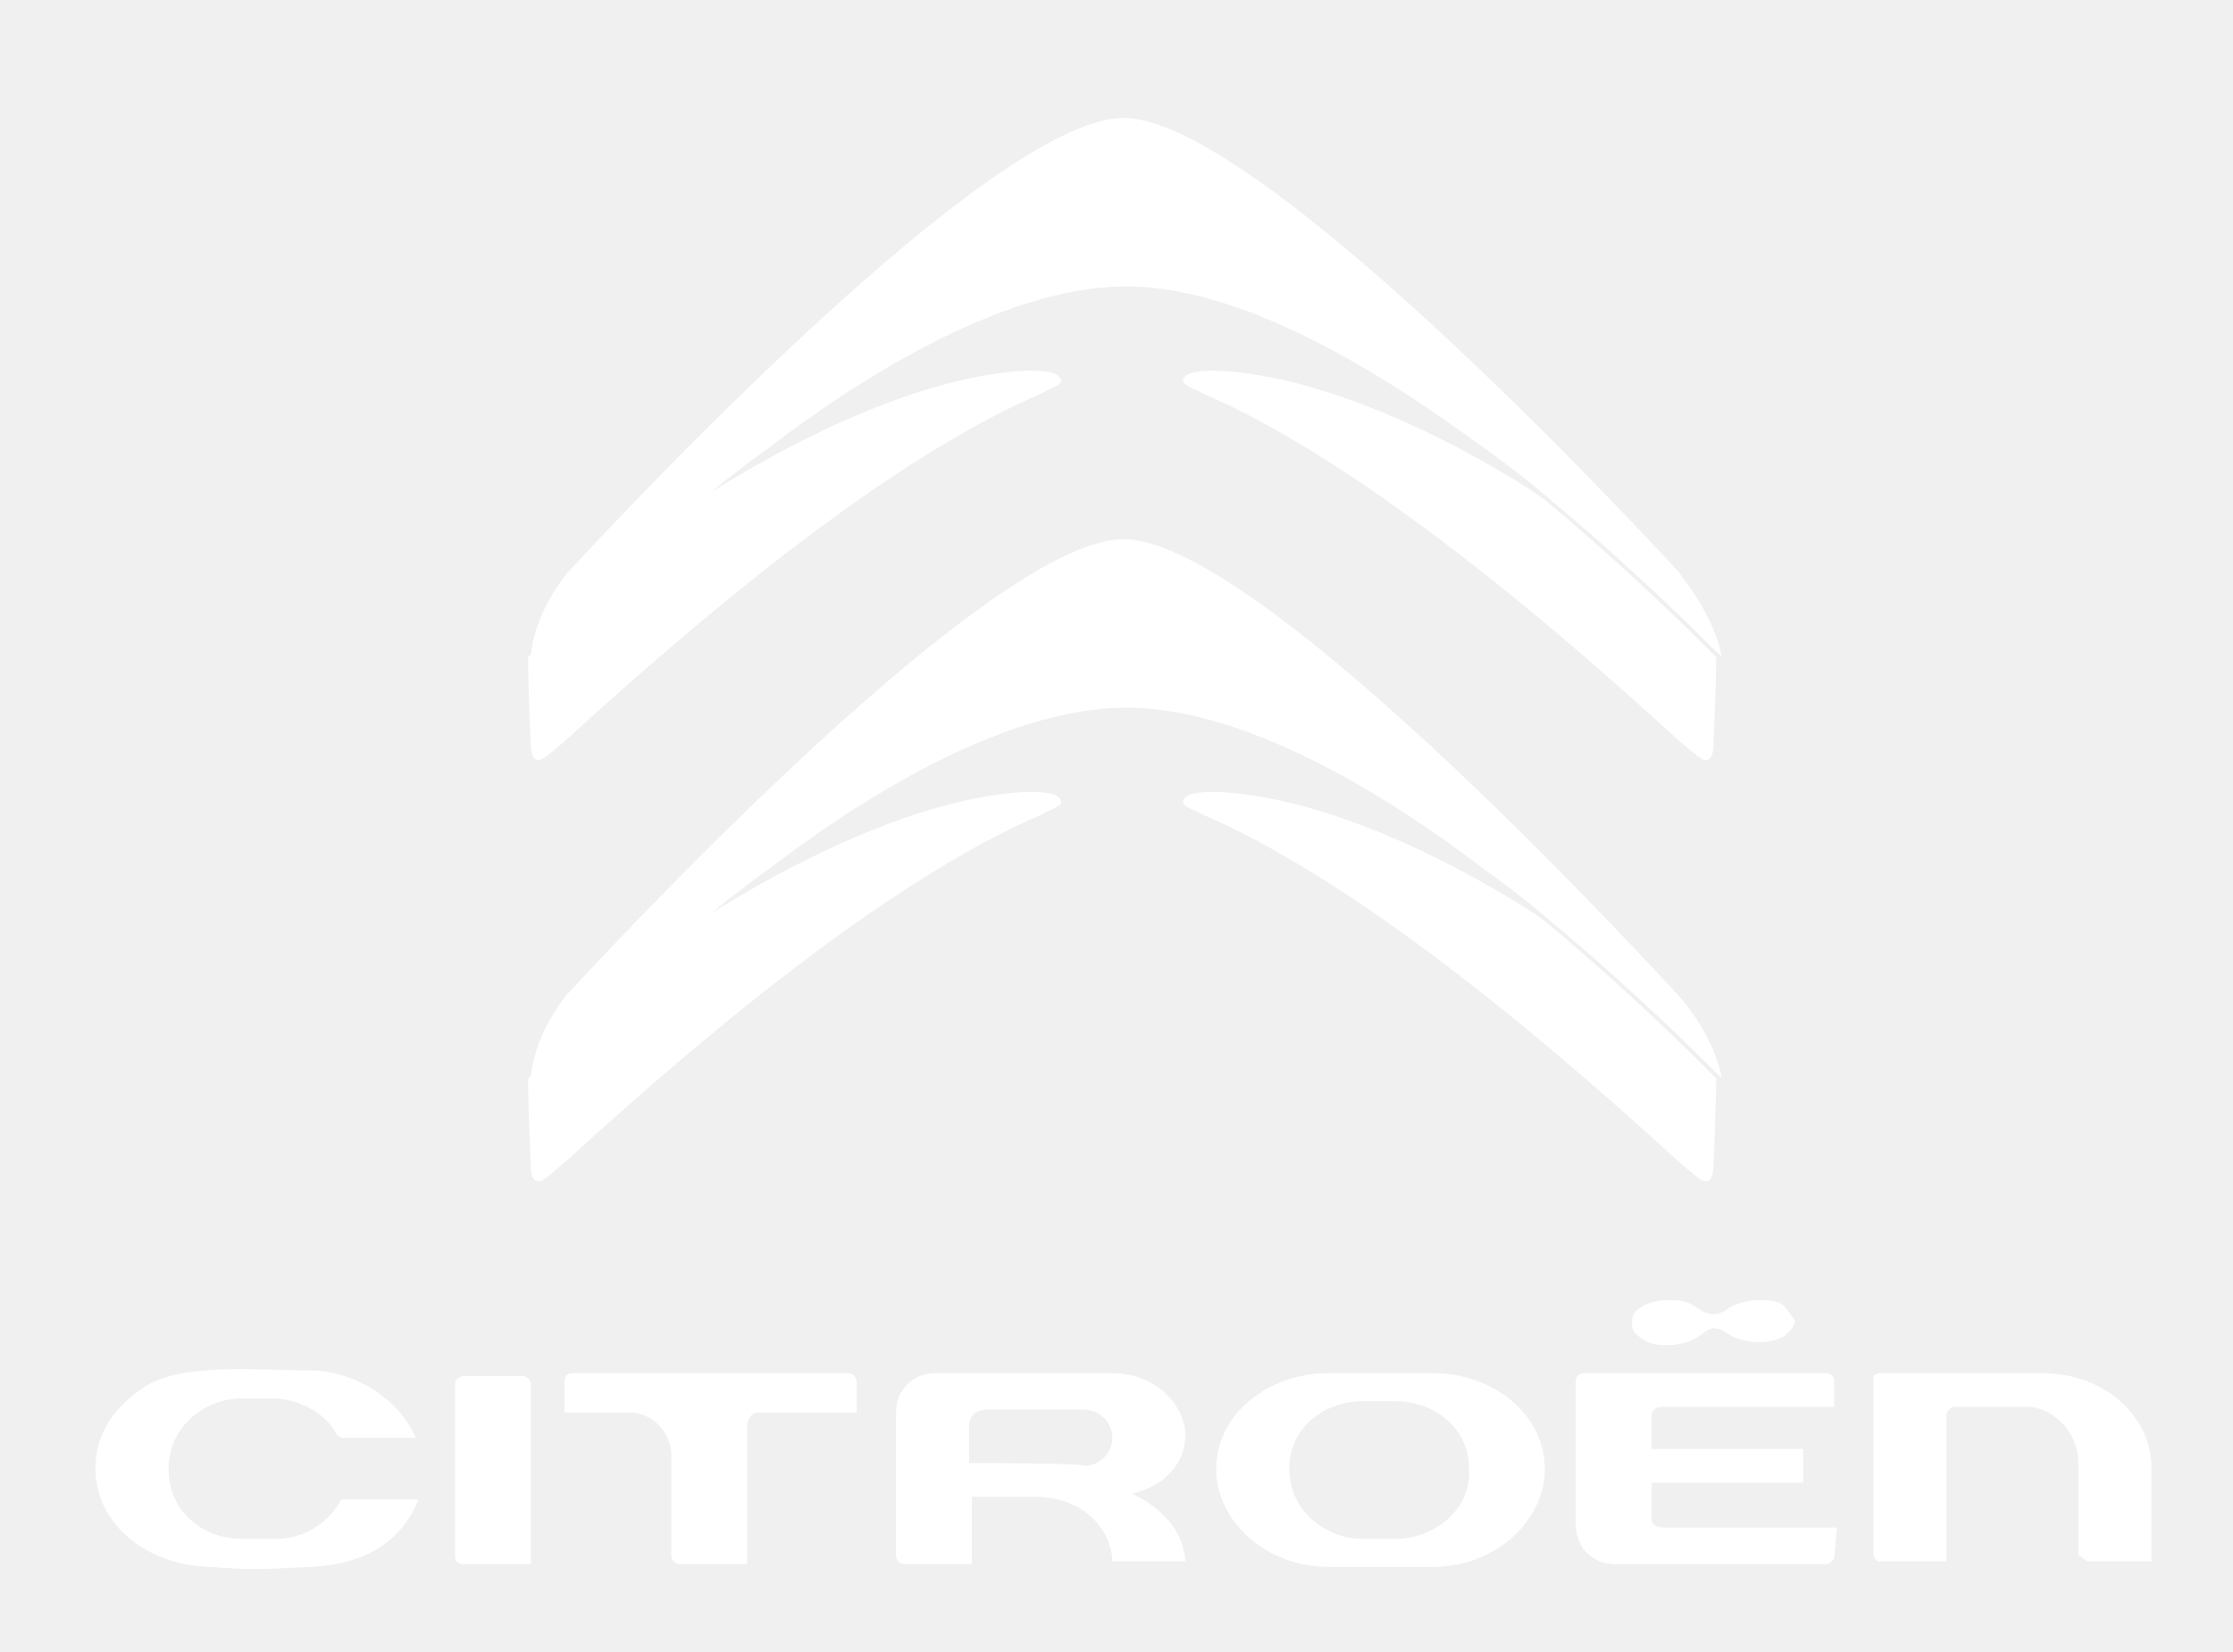
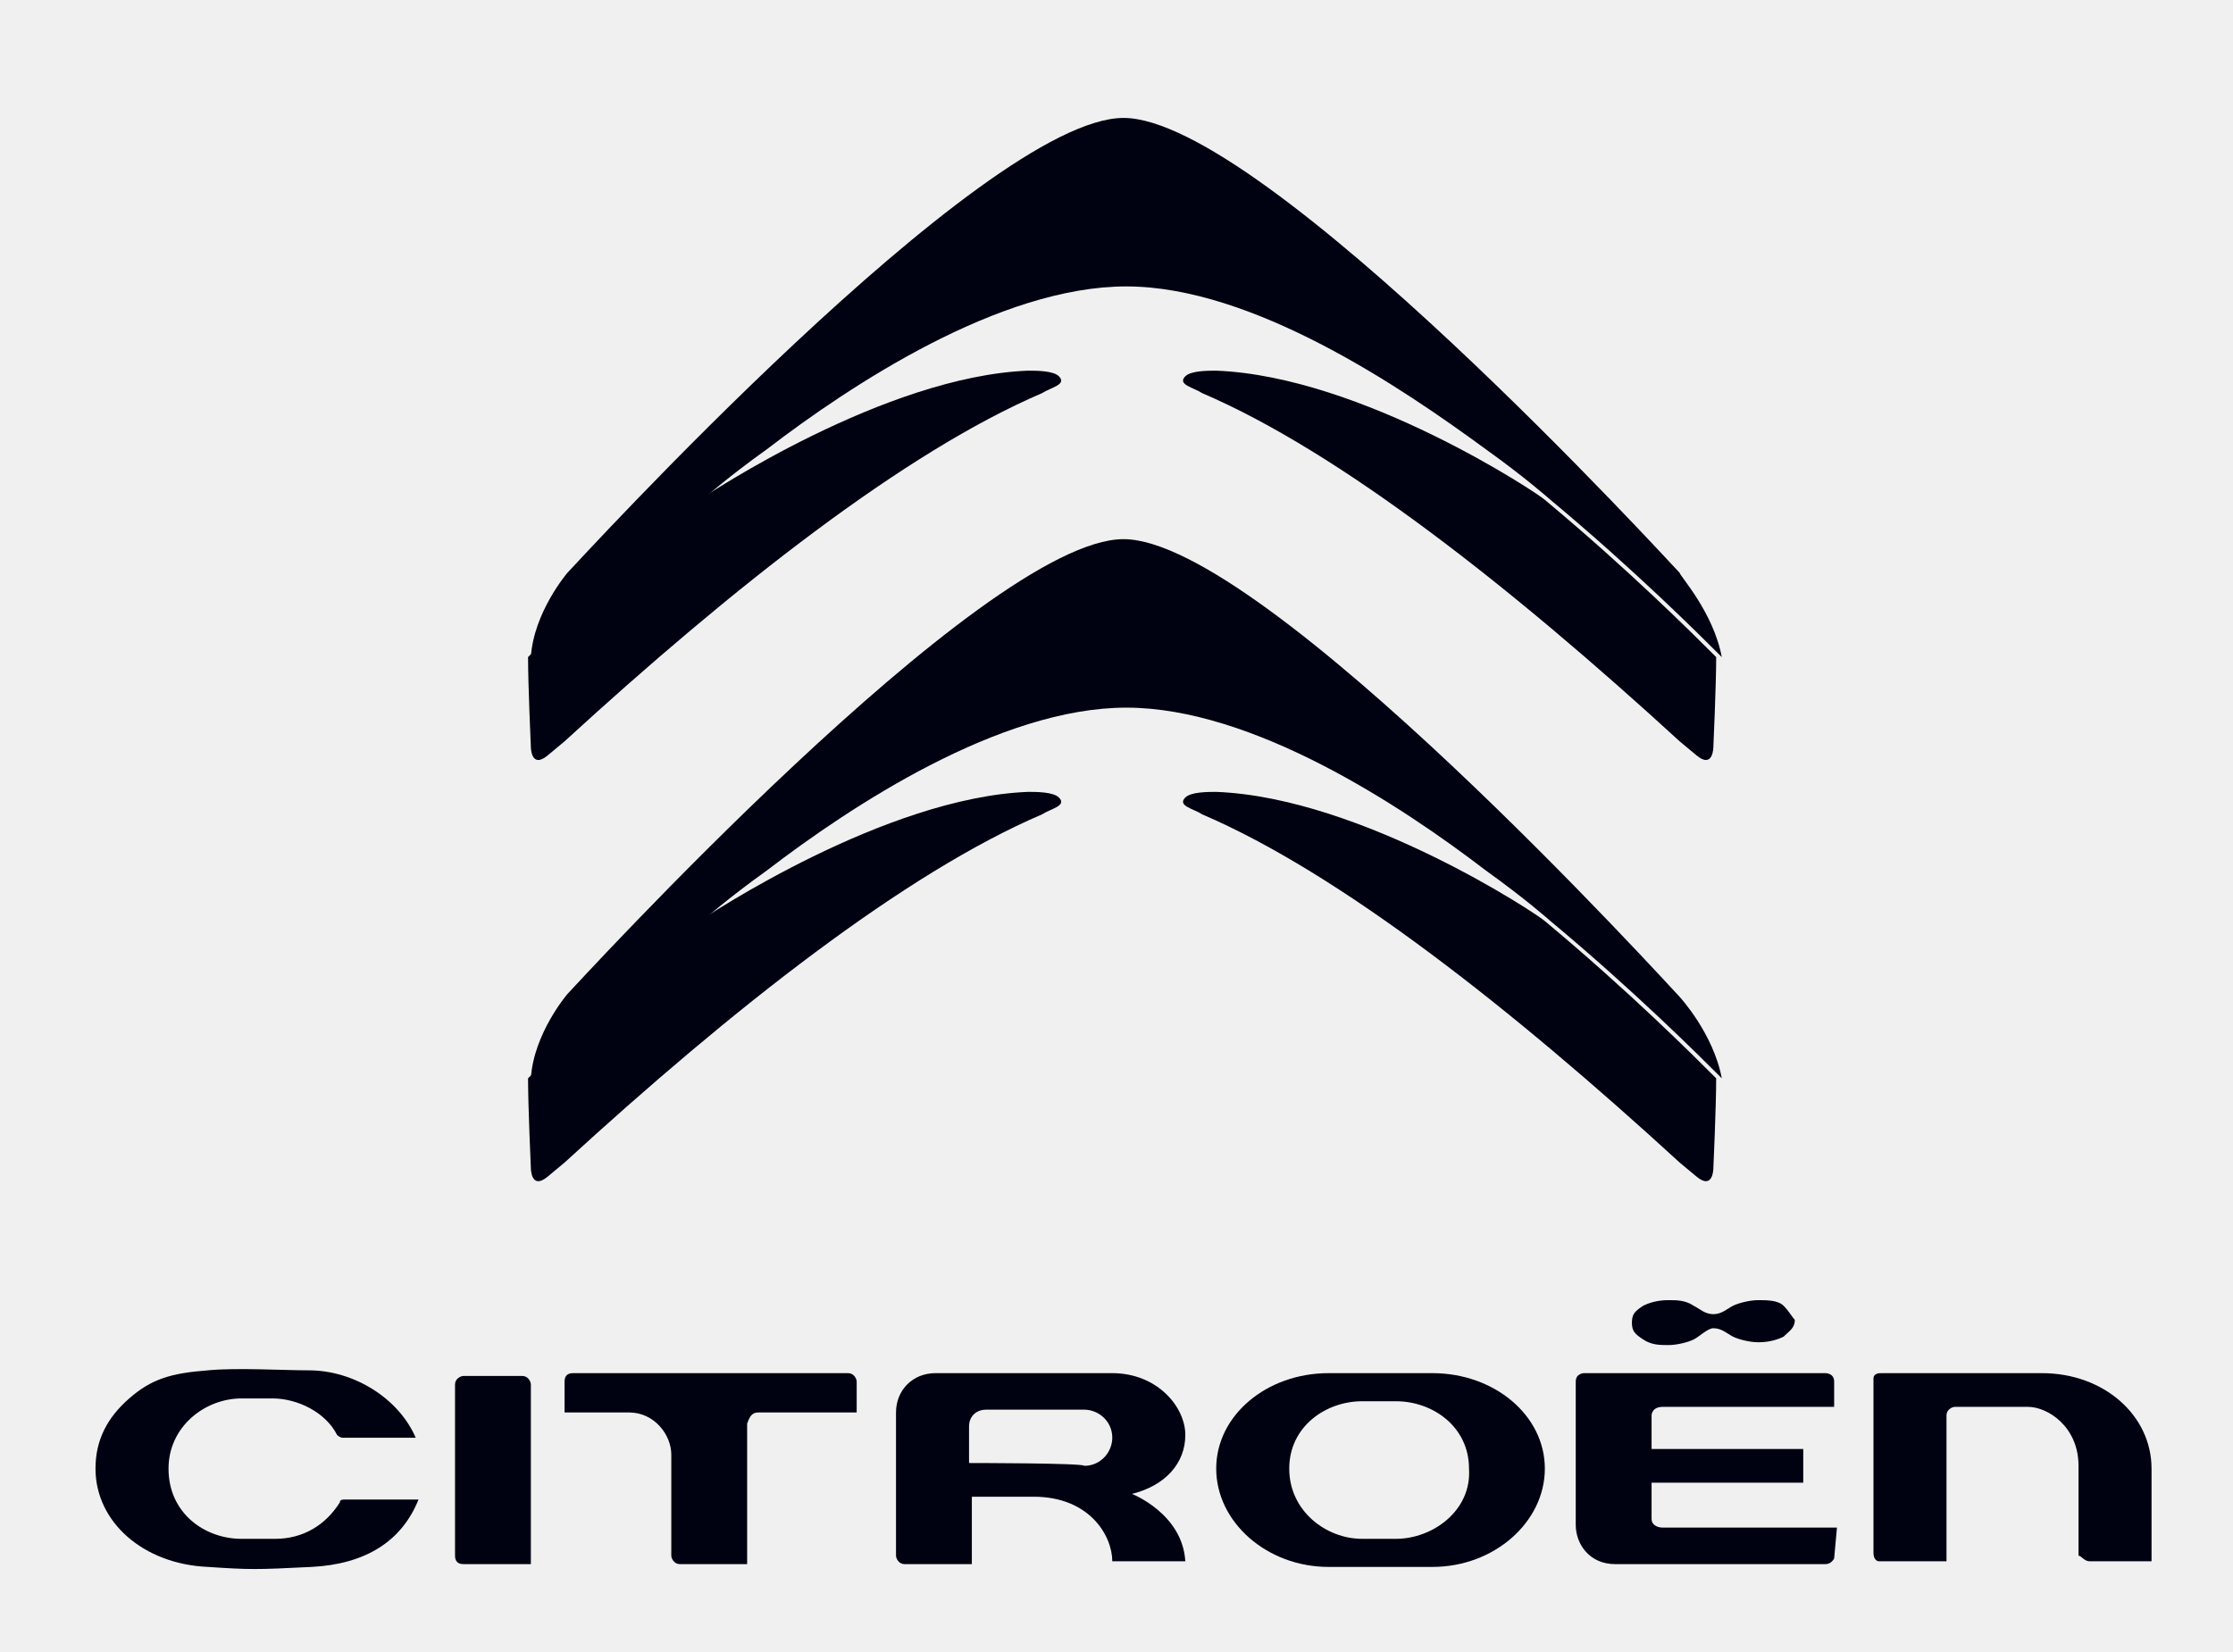
<svg xmlns="http://www.w3.org/2000/svg" version="1.1" id="Reflet_Drt" x="0px" y="0px" viewBox="0 0 79.5 58.8" style="enable-background:new 0 0 79.5 58.8;" xml:space="preserve">
  <style type="text/css">
- 	.st0{fill:#FFFFFF;}
+ 	.st0{fill:#000111;}
	.st1{fill:none;}
</style>
  <g>
    <g>
-       <path class="st0" d="M51,48.9c-1.8,0-3.6,0-3.7,0c-2.2,0-4,1.5-4,3.4c0,1.9,1.8,3.5,4,3.5c0,0,1.8,0,3.7,0c2.2,0,4-1.6,4-3.5    C55,50.4,53.2,48.9,51,48.9z M49.7,54.8c0,0-0.7,0-1.2,0c-1.3,0-2.6-1-2.6-2.5c0-1.5,1.3-2.4,2.6-2.4c0,0,0.6,0,1.2,0    c1.3,0,2.6,0.9,2.6,2.4C52.4,53.8,51,54.8,49.7,54.8z" />
-       <path class="st0" d="M74.4,55.6h2.2v-3.3c0-1.9-1.7-3.4-3.9-3.4h-5.7c-0.1,0-0.3,0-0.3,0.2v6.2c0,0.2,0.1,0.3,0.2,0.3h2.4v-5.2    c0-0.2,0.2-0.3,0.3-0.3h2.6c0.7,0,1.8,0.7,1.8,2.1v3.2C74.1,55.4,74.2,55.6,74.4,55.6z" />
+       <path class="st0" d="M51,48.9c-1.8,0-3.6,0-3.7,0c-2.2,0-4,1.5-4,3.4s1.8,3.5,4,3.5c0,0,1.8,0,3.7,0c2.2,0,4-1.6,4-3.5    S53.2,48.9,51,48.9z M49.7,54.8c0,0-0.7,0-1.2,0c-1.3,0-2.6-1-2.6-2.5s1.3-2.4,2.6-2.4c0,0,0.6,0,1.2,0c1.3,0,2.6,0.9,2.6,2.4    C52.4,53.8,51,54.8,49.7,54.8z" />
+       <path class="st0" d="M74.4,55.6h2.2v-3.3c0-1.9-1.7-3.4-3.9-3.4H67c-0.1,0-0.3,0-0.3,0.2v6.2c0,0.2,0.1,0.3,0.2,0.3h2.4v-5.2    c0-0.2,0.2-0.3,0.3-0.3h2.6c0.7,0,1.8,0.7,1.8,2.1v3.2C74.1,55.4,74.2,55.6,74.4,55.6z" />
      <path class="st0" d="M27,50.3h3.5v-1.1c0-0.1-0.1-0.3-0.3-0.3h-9.8c-0.2,0-0.3,0.1-0.3,0.3v1.1h2.3c0.9,0,1.5,0.8,1.5,1.5v3.6    c0,0.1,0.1,0.3,0.3,0.3h2.4v-5C26.7,50.4,26.8,50.3,27,50.3z" />
-       <path class="st0" d="M16.2,55.4c0,0.2,0.1,0.3,0.3,0.3c0,0,2.4,0,2.4,0v-6.4c0-0.1-0.1-0.3-0.3-0.3h-2.1c-0.1,0-0.3,0.1-0.3,0.3    V55.4z" />
-       <path class="st0" d="M39.6,55.6h2.6c-0.1-1.7-1.9-2.4-1.9-2.4s0,0,0,0c1.2-0.3,1.9-1.1,1.9-2.1c0-1-1-2.2-2.6-2.2h-6.3    c-0.8,0-1.4,0.6-1.4,1.4v5.1c0,0.1,0.1,0.3,0.3,0.3h2.4v-2.4h2.2C38.8,53.3,39.6,54.7,39.6,55.6z M34.5,52.1v-1.3    c0-0.4,0.3-0.6,0.6-0.6h3.5c0.5,0,1,0.4,1,1c0,0.5-0.4,1-1,1C38.6,52.1,34.5,52.1,34.5,52.1z" />
-       <path class="st0" d="M12.2,51.2c0,0,2.4,0,2.6,0c-0.6-1.4-2.2-2.4-3.8-2.4c-0.9,0-2.6-0.1-3.6,0c-1.3,0.1-2,0.3-2.8,1    c-0.8,0.7-1.2,1.5-1.2,2.5c0,1.9,1.7,3.4,4,3.5c1.5,0.1,1.7,0.1,3.7,0c1.9-0.1,3.2-0.9,3.8-2.4c-0.1,0-2.6,0-2.6,0    c-0.1,0-0.2,0-0.2,0.1c-0.5,0.8-1.3,1.3-2.3,1.3c-0.3,0-0.8,0-1.2,0c-1.3,0-2.6-0.9-2.6-2.5c0-1.5,1.3-2.5,2.6-2.5    c0.1,0,0.7,0,1.1,0c0.9,0,1.9,0.5,2.3,1.3C12,51.1,12.1,51.2,12.2,51.2z" />
-       <path class="st0" d="M65.4,54.4c0,0-0.3,0-6.2,0c-0.2,0-0.4-0.1-0.4-0.3v-1.3h5.4v-1.2h-5.4v-1.2c0,0,0-0.3,0.4-0.3h6.1v-0.9    c0-0.3-0.3-0.3-0.3-0.3h-8.6c0,0-0.3,0-0.3,0.3v5.1c0,0.7,0.5,1.4,1.4,1.4h7.5c0.2,0,0.3-0.2,0.3-0.2L65.4,54.4L65.4,54.4z" />
-       <path class="st0" d="M63.5,46.5c-0.2-0.2-0.6-0.2-0.9-0.2s-0.7,0.1-0.9,0.2s-0.4,0.3-0.7,0.3c-0.3,0-0.5-0.2-0.7-0.3    c-0.3-0.2-0.6-0.2-0.9-0.2c-0.4,0-0.7,0.1-0.9,0.2c-0.3,0.2-0.4,0.3-0.4,0.6s0.1,0.4,0.4,0.6c0.3,0.2,0.6,0.2,0.9,0.2    s0.7-0.1,0.9-0.2s0.5-0.4,0.7-0.4c0.3,0,0.5,0.2,0.7,0.3s0.6,0.2,0.9,0.2c0.4,0,0.7-0.1,0.9-0.2c0.2-0.2,0.4-0.3,0.4-0.6    C63.8,46.9,63.7,46.7,63.5,46.5z" />
+       <path class="st0" d="M16.2,55.4c0,0.2,0.1,0.3,0.3,0.3h2.4v-6.4c0-0.1-0.1-0.3-0.3-0.3h-2.1c-0.1,0-0.3,0.1-0.3,0.3V55.4z" />
+       <path class="st0" d="M39.6,55.6h2.6c-0.1-1.7-1.9-2.4-1.9-2.4l0,0c1.2-0.3,1.9-1.1,1.9-2.1s-1-2.2-2.6-2.2h-6.3    c-0.8,0-1.4,0.6-1.4,1.4v5.1c0,0.1,0.1,0.3,0.3,0.3h2.4v-2.4h2.2C38.8,53.3,39.6,54.7,39.6,55.6z M34.5,52.1v-1.3    c0-0.4,0.3-0.6,0.6-0.6h3.5c0.5,0,1,0.4,1,1c0,0.5-0.4,1-1,1C38.6,52.1,34.5,52.1,34.5,52.1z" />
+       <path class="st0" d="M12.2,51.2c0,0,2.4,0,2.6,0c-0.6-1.4-2.2-2.4-3.8-2.4c-0.9,0-2.6-0.1-3.6,0c-1.3,0.1-2,0.3-2.8,1    s-1.2,1.5-1.2,2.5c0,1.9,1.7,3.4,4,3.5c1.5,0.1,1.7,0.1,3.7,0c1.9-0.1,3.2-0.9,3.8-2.4c-0.1,0-2.6,0-2.6,0c-0.1,0-0.2,0-0.2,0.1    c-0.5,0.8-1.3,1.3-2.3,1.3c-0.3,0-0.8,0-1.2,0c-1.3,0-2.6-0.9-2.6-2.5c0-1.5,1.3-2.5,2.6-2.5c0.1,0,0.7,0,1.1,0    c0.9,0,1.9,0.5,2.3,1.3C12,51.1,12.1,51.2,12.2,51.2z" />
+       <path class="st0" d="M65.4,54.4c0,0-0.3,0-6.2,0c-0.2,0-0.4-0.1-0.4-0.3v-1.3h5.4v-1.2h-5.4v-1.2c0,0,0-0.3,0.4-0.3h6.1v-0.9    c0-0.3-0.3-0.3-0.3-0.3h-8.6c0,0-0.3,0-0.3,0.3v5.1c0,0.7,0.5,1.4,1.4,1.4H65c0.2,0,0.3-0.2,0.3-0.2L65.4,54.4L65.4,54.4z" />
+       <path class="st0" d="M63.5,46.5c-0.2-0.2-0.6-0.2-0.9-0.2s-0.7,0.1-0.9,0.2s-0.4,0.3-0.7,0.3s-0.5-0.2-0.7-0.3    c-0.3-0.2-0.6-0.2-0.9-0.2c-0.4,0-0.7,0.1-0.9,0.2c-0.3,0.2-0.4,0.3-0.4,0.6s0.1,0.4,0.4,0.6c0.3,0.2,0.6,0.2,0.9,0.2    s0.7-0.1,0.9-0.2s0.5-0.4,0.7-0.4c0.3,0,0.5,0.2,0.7,0.3s0.6,0.2,0.9,0.2c0.4,0,0.7-0.1,0.9-0.2c0.2-0.2,0.4-0.3,0.4-0.6    C63.8,46.9,63.7,46.7,63.5,46.5z" />
    </g>
-     <path class="st0" d="M24.9,17.8c-3,2.5-5.3,4.8-6.1,5.6c0,1,0.1,3.2,0.1,3.2c0,0,0,0.8,0.6,0.3l0.6-0.5c6-5.5,12.1-10.3,17-12.4   c0.3-0.2,0.9-0.3,0.6-0.6c-0.2-0.2-0.8-0.2-1.1-0.2C31.5,13.4,25.2,17.6,24.9,17.8L24.9,17.8L24.9,17.8z" />
-     <path class="st0" d="M55,17.8c3,2.5,5.3,4.8,6.1,5.6c0,1-0.1,3.2-0.1,3.2c0,0,0,0.8-0.6,0.3l-0.6-0.5c-6-5.5-12.1-10.3-17-12.4   c-0.3-0.2-0.9-0.3-0.6-0.6c0.2-0.2,0.8-0.2,1.1-0.2C48.5,13.4,54.8,17.6,55,17.8L55,17.8L55,17.8z" />
-     <path class="st0" d="M24.9,32.8c-3,2.5-5.3,4.8-6.1,5.6c0,1,0.1,3.2,0.1,3.2c0,0,0,0.8,0.6,0.3l0.6-0.5c6-5.5,12.1-10.3,17-12.4   c0.3-0.2,0.9-0.3,0.6-0.6c-0.2-0.2-0.8-0.2-1.1-0.2C31.5,28.4,25.2,32.6,24.9,32.8L24.9,32.8L24.9,32.8z" />
-     <path class="st0" d="M55,32.8c3,2.5,5.3,4.8,6.1,5.6c0,1-0.1,3.2-0.1,3.2c0,0,0,0.8-0.6,0.3l-0.6-0.5c-6-5.5-12.1-10.3-17-12.4   c-0.3-0.2-0.9-0.3-0.6-0.6c0.2-0.2,0.8-0.2,1.1-0.2C48.5,28.4,54.8,32.6,55,32.8L55,32.8L55,32.8z" />
+     <path class="st0" d="M24.9,17.8c-3,2.5-5.3,4.8-6.1,5.6c0,1,0.1,3.2,0.1,3.2s0,0.8,0.6,0.3l0.6-0.5c6-5.5,12.1-10.3,17-12.4   c0.3-0.2,0.9-0.3,0.6-0.6c-0.2-0.2-0.8-0.2-1.1-0.2C31.5,13.4,25.2,17.6,24.9,17.8L24.9,17.8L24.9,17.8z" />
+     <path class="st0" d="M55,17.8c3,2.5,5.3,4.8,6.1,5.6c0,1-0.1,3.2-0.1,3.2s0,0.8-0.6,0.3l-0.6-0.5c-6-5.5-12.1-10.3-17-12.4   c-0.3-0.2-0.9-0.3-0.6-0.6c0.2-0.2,0.8-0.2,1.1-0.2C48.5,13.4,54.8,17.6,55,17.8L55,17.8L55,17.8z" />
+     <path class="st0" d="M24.9,32.8c-3,2.5-5.3,4.8-6.1,5.6c0,1,0.1,3.2,0.1,3.2s0,0.8,0.6,0.3l0.6-0.5c6-5.5,12.1-10.3,17-12.4   c0.3-0.2,0.9-0.3,0.6-0.6c-0.2-0.2-0.8-0.2-1.1-0.2C31.5,28.4,25.2,32.6,24.9,32.8L24.9,32.8L24.9,32.8z" />
+     <path class="st0" d="M55,32.8c3,2.5,5.3,4.8,6.1,5.6c0,1-0.1,3.2-0.1,3.2s0,0.8-0.6,0.3l-0.6-0.5c-6-5.5-12.1-10.3-17-12.4   c-0.3-0.2-0.9-0.3-0.6-0.6c0.2-0.2,0.8-0.2,1.1-0.2C48.5,28.4,54.8,32.6,55,32.8L55,32.8L55,32.8z" />
    <path class="st0" d="M59.8,20.4C59.6,20.2,45,4.2,40,4.2s-19.6,16-19.8,16.2c0,0-1.2,1.4-1.3,3c0.8-0.8,3.1-3.1,6.1-5.6   c0,0,0.9-0.8,2.3-1.8c3-2.3,8.3-5.8,12.8-5.8s9.8,3.6,12.8,5.8c1.4,1,2.3,1.8,2.3,1.8c3,2.5,5.3,4.8,6.1,5.6   C61,21.8,59.8,20.5,59.8,20.4z" />
    <path class="st0" d="M59.8,35.5C59.6,35.3,45,19.2,40,19.2s-19.6,16-19.8,16.2c0,0-1.2,1.4-1.3,3c0.8-0.8,3.1-3.1,6.1-5.6   c0,0,0.9-0.8,2.3-1.8c3-2.3,8.3-5.8,12.8-5.8s9.8,3.5,12.8,5.8c1.4,1,2.3,1.8,2.3,1.8c3,2.5,5.3,4.8,6.1,5.6   C61,36.8,59.8,35.5,59.8,35.5z" />
    <path class="st0" d="M60,21.5C51.8,12,42.9,4.8,40.3,4.7c-0.4,0-0.4,0.3-0.4,0.3c0,3.1,0.2,3.6,2.3,4.5C42.5,9.6,50.5,12,60,21.7   l0.1,0.1L60,21.5z" />
    <path class="st0" d="M60,36.5c-8.2-9.4-17.2-16.6-19.7-16.8c-0.4,0-0.4,0.3-0.4,0.3c0,3.1,0.2,3.6,2.3,4.5   c0.3,0.1,8.3,2.5,17.8,12.2l0.1,0.1L60,36.5z" />
    <rect x="-22.7" y="-22.1" class="st1" width="125.6" height="104.1" />
  </g>
</svg>
